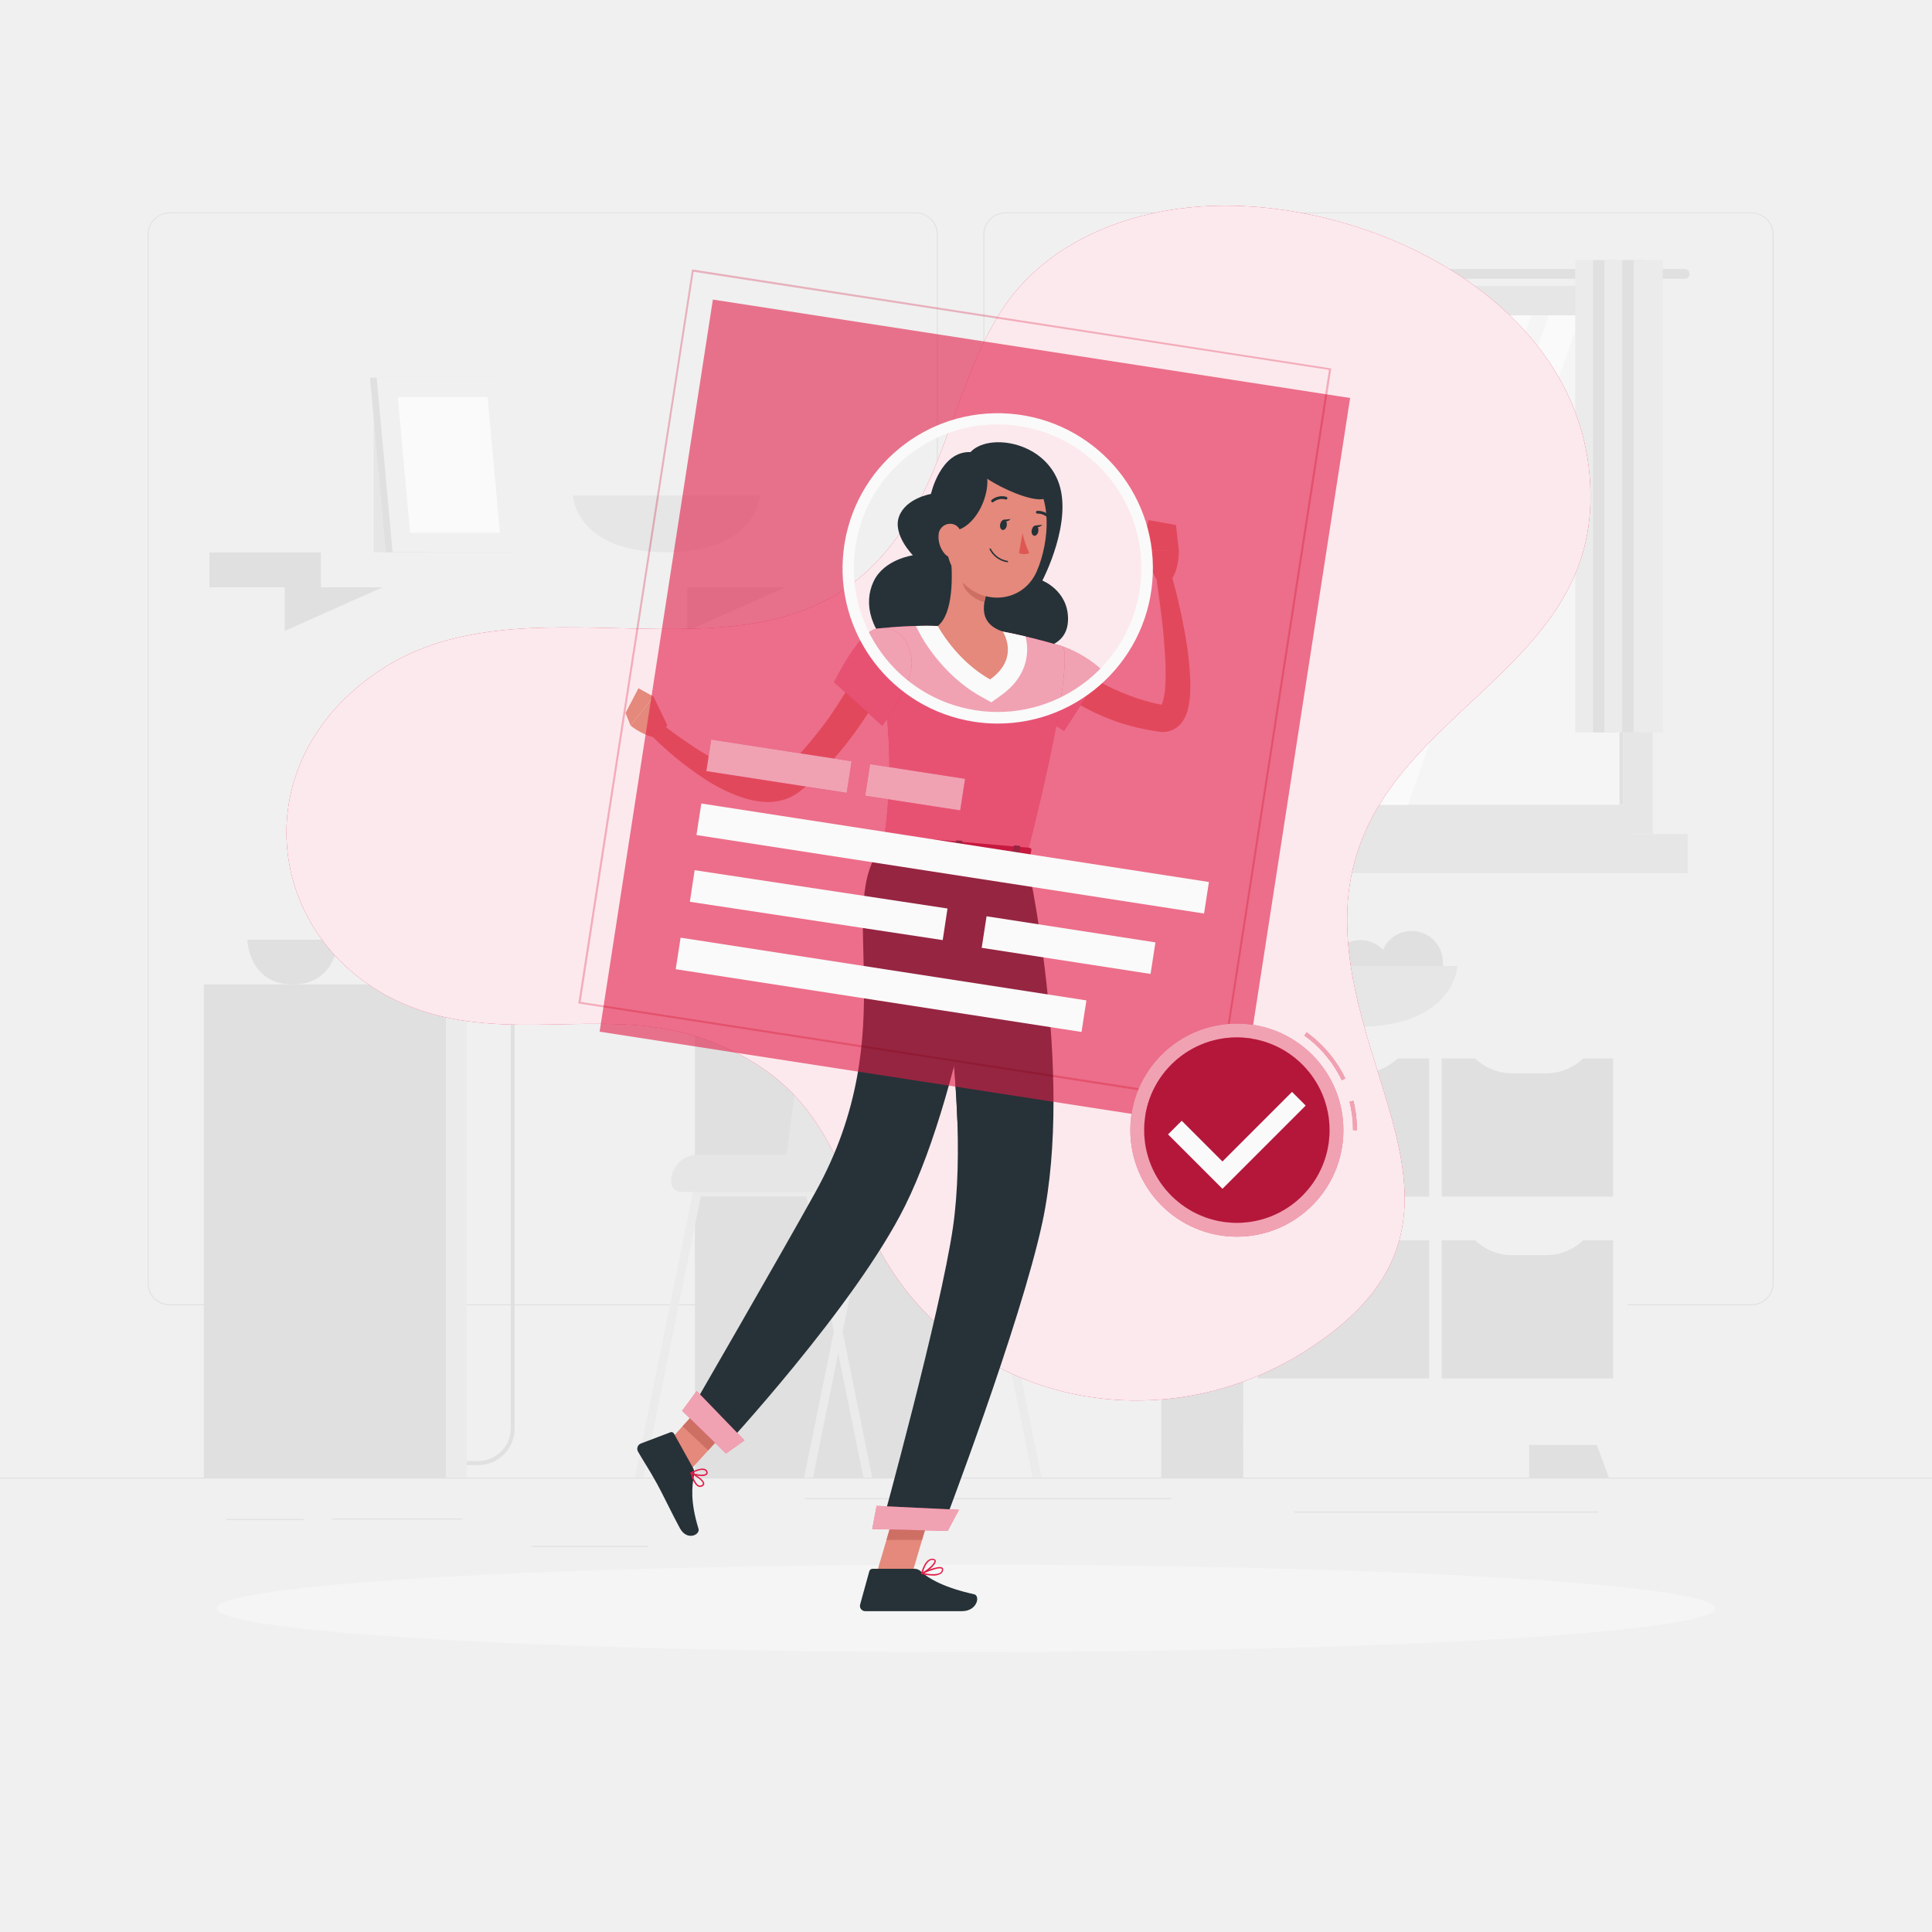
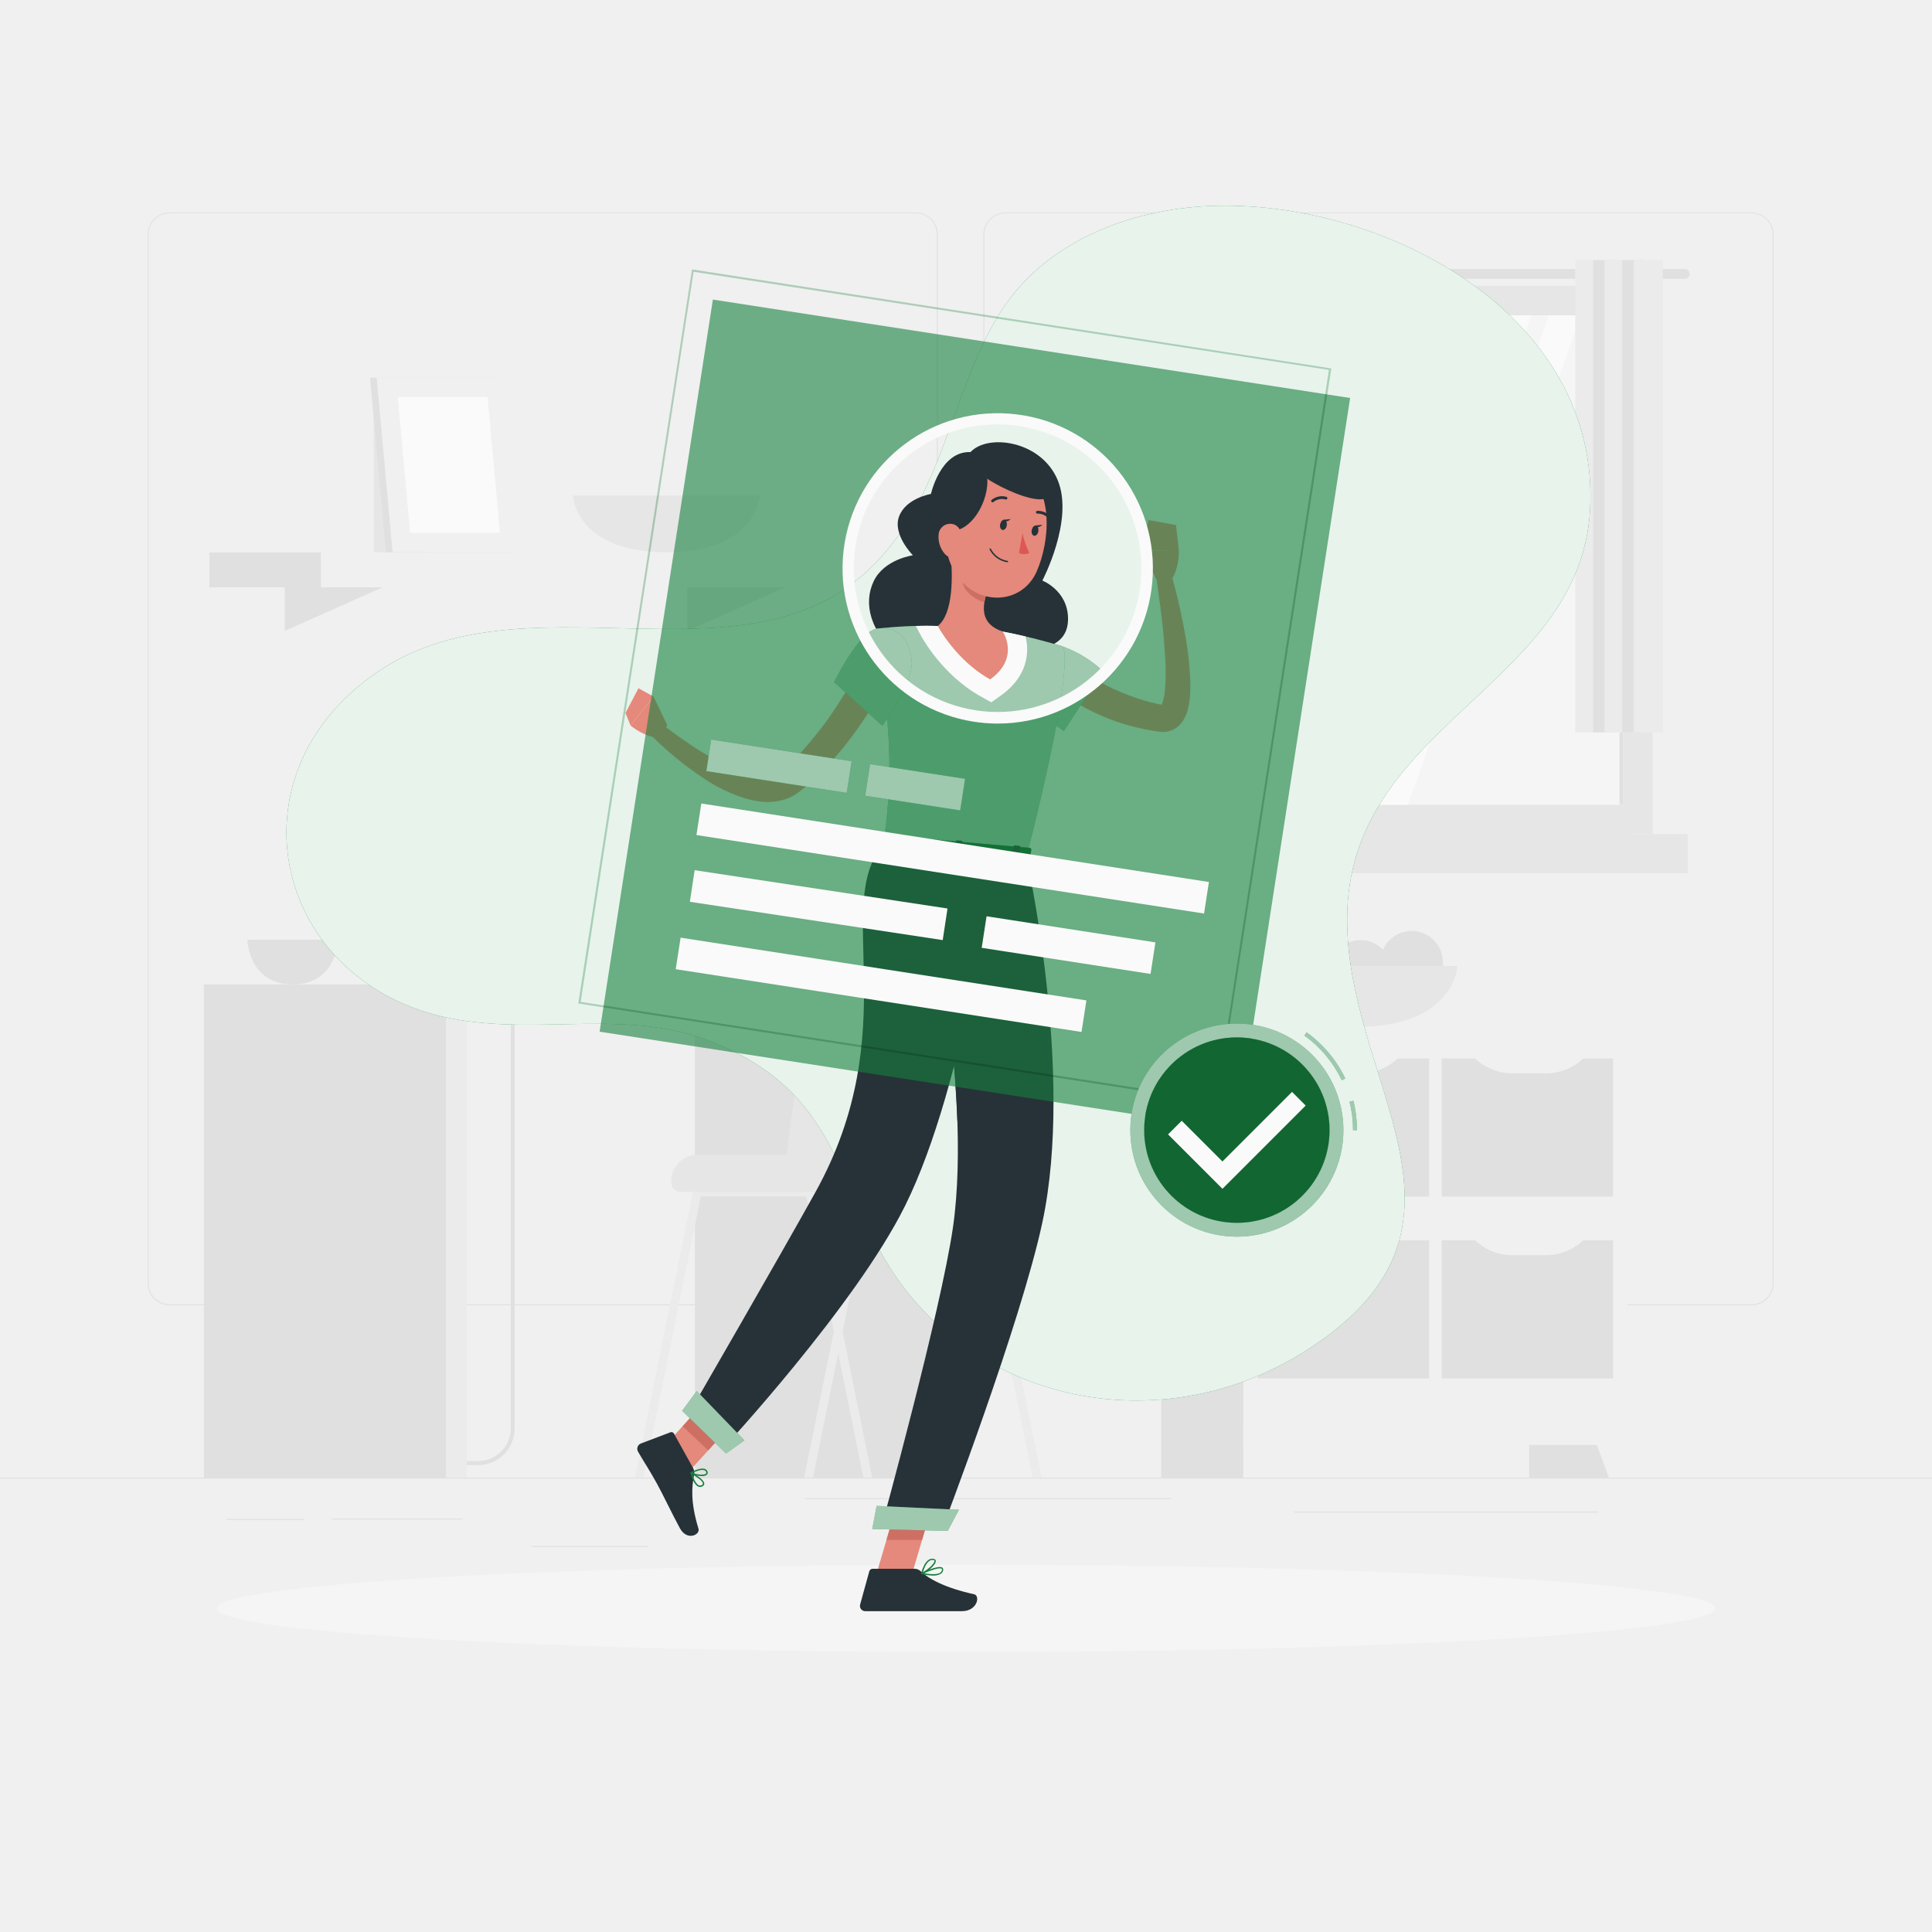
<svg xmlns="http://www.w3.org/2000/svg" viewBox="0 0 500 500">
  <g id="background-complete">
    <rect y="382.4" width="500" height="0.25" style="fill:#e0e0e0" />
    <rect x="85.91" y="392.99" width="33.74" height="0.25" style="fill:#e0e0e0" />
    <rect x="58.55" y="393.11" width="20.02" height="0.25" style="fill:#e0e0e0" />
    <rect x="208.33" y="387.75" width="94.79" height="0.25" style="fill:#e0e0e0" />
    <rect x="137.56" y="400.08" width="30.22" height="0.25" style="fill:#e0e0e0" />
    <rect x="335" y="391.19" width="78.67" height="0.25" style="fill:#e0e0e0" />
    <path d="M237,337.8H43.91a5.71,5.71,0,0,1-5.7-5.71V60.66A5.71,5.71,0,0,1,43.91,55H237a5.71,5.71,0,0,1,5.71,5.71V332.09A5.71,5.71,0,0,1,237,337.8ZM43.91,55.2a5.46,5.46,0,0,0-5.45,5.46V332.09a5.46,5.46,0,0,0,5.45,5.46H237a5.47,5.47,0,0,0,5.46-5.46V60.66A5.47,5.47,0,0,0,237,55.2Z" style="fill:#e0e0e0" />
    <path d="M453.31,337.8H260.21a5.72,5.72,0,0,1-5.71-5.71V60.66A5.72,5.72,0,0,1,260.21,55h193.1A5.71,5.71,0,0,1,459,60.66V332.09A5.71,5.71,0,0,1,453.31,337.8ZM260.21,55.2a5.47,5.47,0,0,0-5.46,5.46V332.09a5.47,5.47,0,0,0,5.46,5.46h193.1a5.47,5.47,0,0,0,5.46-5.46V60.66a5.47,5.47,0,0,0-5.46-5.46Z" style="fill:#e0e0e0" />
    <rect x="395.74" y="265.78" width="25.48" height="116.62" style="fill:#e0e0e0" />
    <polygon points="416.38 382.4 421.22 382.4 421.22 368.63 411.31 368.63 416.38 382.4" style="fill:#f0f0f0" />
    <rect x="300.52" y="265.78" width="25.48" height="116.62" style="fill:#e0e0e0" />
    <rect x="321.77" y="265.78" width="99.45" height="108.17" style="fill:#f0f0f0" />
    <rect x="377.42" y="316.69" width="35.76" height="44.35" transform="translate(56.43 734.16) rotate(-90)" style="fill:#e0e0e0" />
    <rect x="329.82" y="316.69" width="35.76" height="44.35" transform="translate(8.84 686.56) rotate(-90)" style="fill:#e0e0e0" />
    <path d="M352.09,324.84h-8.78a13.86,13.86,0,0,1-10.07-4.34h28.92A13.86,13.86,0,0,1,352.09,324.84Z" style="fill:#f0f0f0" />
    <path d="M400.13,324.84h-8.77a13.88,13.88,0,0,1-10.08-4.34h28.93A13.9,13.9,0,0,1,400.13,324.84Z" style="fill:#f0f0f0" />
    <rect x="377.42" y="269.63" width="35.76" height="44.35" transform="translate(103.49 687.1) rotate(-90)" style="fill:#e0e0e0" />
    <rect x="329.82" y="269.63" width="35.76" height="44.35" transform="translate(55.89 639.51) rotate(-90)" style="fill:#e0e0e0" />
    <path d="M352.09,277.78h-8.78a13.89,13.89,0,0,1-10.07-4.33h28.92A13.89,13.89,0,0,1,352.09,277.78Z" style="fill:#f0f0f0" />
    <path d="M400.13,277.78h-8.77a13.91,13.91,0,0,1-10.08-4.33h28.93A13.93,13.93,0,0,1,400.13,277.78Z" style="fill:#f0f0f0" />
    <polygon points="326.61 382.4 321.77 382.4 321.77 368.63 331.69 368.63 326.61 382.4" style="fill:#f0f0f0" />
    <path d="M346.37,247.51c0,4.46,3.1,7.56-1.36,7.56s-14.78-3.1-14.78-7.56a8.07,8.07,0,0,1,16.14,0Z" style="fill:#e0e0e0" />
    <path d="M360.18,251.36c0,4.45,3.1,7.56-1.36,7.56S344,255.81,344,251.36a8.07,8.07,0,1,1,16.14,0Z" style="fill:#e0e0e0" />
    <path d="M373.41,249c0,4.45,3.1,7.56-1.36,7.56s-14.78-3.11-14.78-7.56a8.07,8.07,0,0,1,16.14,0Z" style="fill:#e0e0e0" />
    <path d="M325.29,250s.66,15.74,25.95,15.74S377.18,250,377.18,250Z" style="fill:#e6e6e6" />
    <rect x="294.05" y="73.99" width="128.23" height="141.9" style="fill:#e0e0e0" />
    <path d="M436,69.61H285.75a1.27,1.27,0,0,0-1.28,1.27h0a1.28,1.28,0,0,0,1.28,1.28H436a1.27,1.27,0,0,0,1.27-1.28h0A1.27,1.27,0,0,0,436,69.61Z" style="fill:#e0e0e0" />
    <rect x="296.59" y="73.99" width="131.13" height="141.9" style="fill:#e6e6e6" />
    <rect x="294.05" y="215.89" width="128.23" height="10.11" style="fill:#e0e0e0" />
    <rect x="305.65" y="215.89" width="131.13" height="10.11" style="fill:#e6e6e6" />
    <rect x="298.82" y="86.99" width="126.66" height="115.89" transform="translate(507.09 -217.22) rotate(90)" style="fill:#f5f5f5" />
    <polygon points="330.52 208.27 375.23 81.61 396.33 81.61 351.62 208.27 330.52 208.27" style="fill:#fafafa" />
    <polygon points="356.15 208.27 400.86 81.61 409.09 81.61 364.38 208.27 356.15 208.27" style="fill:#fafafa" />
    <rect x="356.29" y="144.46" width="126.66" height="0.97" transform="translate(564.56 -274.68) rotate(90)" style="fill:#e0e0e0" />
    <rect x="291.19" y="67.33" width="13.11" height="122.22" style="fill:#ebebeb" />
    <rect x="299.19" y="67.33" width="10.21" height="122.22" style="fill:#e0e0e0" />
    <rect x="304.3" y="67.33" width="13.11" height="122.22" style="fill:#ebebeb" />
    <rect x="312.3" y="67.33" width="10.21" height="122.22" style="fill:#e0e0e0" />
    <rect x="317.41" y="67.33" width="13.11" height="122.22" style="fill:#ebebeb" />
    <rect x="407.67" y="67.33" width="7.55" height="122.22" style="fill:#ebebeb" />
    <rect x="412.28" y="67.33" width="5.89" height="122.22" style="fill:#e0e0e0" />
    <rect x="415.22" y="67.33" width="7.55" height="122.22" style="fill:#ebebeb" />
    <rect x="419.83" y="67.33" width="5.89" height="122.22" style="fill:#e0e0e0" />
    <rect x="422.78" y="67.33" width="7.55" height="122.22" style="fill:#ebebeb" />
    <rect x="96.71" y="105.64" width="13.66" height="37.27" style="fill:#e6e6e6" />
    <polygon points="78.04 151.44 73.7 163.28 78.04 163.28 104.6 151.44 78.04 151.44" style="fill:#f0f0f0" />
    <polygon points="73.7 151.44 73.7 163.28 100.27 151.44 73.7 151.44" style="fill:#e0e0e0" />
    <polygon points="182.2 151.44 177.87 163.28 182.2 163.28 208.77 151.44 182.2 151.44" style="fill:#f0f0f0" />
    <polygon points="177.87 151.44 177.87 163.28 204.43 151.44 177.87 151.44" style="fill:#e0e0e0" />
    <rect x="54.2" y="142.99" width="28.89" height="9.01" transform="translate(137.3 294.99) rotate(180)" style="fill:#e0e0e0" />
    <rect x="83.09" y="142.99" width="143.63" height="9.01" style="fill:#f0f0f0" />
    <polygon points="133.12 142.91 99.87 142.91 95.76 97.74 129.01 97.74 133.12 142.91" style="fill:#e0e0e0" />
    <polygon points="134.84 142.91 101.6 142.91 97.48 97.74 130.73 97.74 134.84 142.91" style="fill:#f0f0f0" />
    <polygon points="106.14 137.91 102.94 102.74 126.19 102.74 129.39 137.91 106.14 137.91" style="fill:#fafafa" />
    <path d="M148.26,128.24s.61,14.67,24.18,14.67,24.18-14.67,24.18-14.67Z" style="fill:#e6e6e6" />
    <path d="M123.76,379.16H87.33a3.85,3.85,0,0,1-2.29-7l.59.8a2.86,2.86,0,0,0,1.7,5.15h36.43a8.43,8.43,0,0,0,8.42-8.42V261.88a9.18,9.18,0,0,1,9.16-9.17h10.9v1h-10.9a8.18,8.18,0,0,0-8.16,8.17V369.74A9.44,9.44,0,0,1,123.76,379.16Z" style="fill:#e0e0e0" />
    <rect x="179.84" y="254.77" width="65.61" height="127.63" style="fill:#e0e0e0" />
    <rect x="242.51" y="254.77" width="5.41" height="127.63" style="fill:#ebebeb" />
    <rect x="119.14" y="254.77" width="130.46" height="9.57" transform="translate(368.73 519.11) rotate(180)" style="fill:#ebebeb" />
    <rect x="52.74" y="254.77" width="65.61" height="127.63" style="fill:#e0e0e0" />
    <rect x="115.4" y="254.77" width="5.41" height="127.63" style="fill:#ebebeb" />
    <polygon points="98.03 216.67 159.17 216.67 168.03 252.77 106.89 252.77 98.03 216.67" style="fill:#e0e0e0" />
    <polygon points="106.89 252.77 107.14 254.77 168.28 254.77 168.04 252.77 106.89 252.77" style="fill:#e0e0e0" />
    <polygon points="99.92 216.67 161.06 216.67 169.92 252.77 108.78 252.77 99.92 216.67" style="fill:#f0f0f0" />
    <polygon points="110.07 251.12 102.02 218.32 159.76 218.32 167.81 251.12 110.07 251.12" style="fill:#fafafa" />
    <polygon points="124.71 252.77 124.95 254.77 192.28 254.77 192.03 252.77 124.71 252.77" style="fill:#f0f0f0" />
    <path d="M77.07,245.67s-9-15.51,3.49-27.86c0,0,3.25,2.13,3.2,5s-3.48,3.58-2.75,6,4,4.72,1.86,6.69.34,3.72.2,6.14S77.07,245.67,77.07,245.67Z" style="fill:#f0f0f0" />
    <path d="M77.75,247.09s3.65-17.56-12.09-25.34c0,0-2.42,3.05-1.47,5.74s4.44,2.29,4.49,4.79-2.3,5.73.35,6.93.84,3.64,1.74,5.88S77.75,247.09,77.75,247.09Z" style="fill:#f0f0f0" />
    <path d="M64,243.2s.3,11.57,11.77,11.57S87.51,243.2,87.51,243.2Z" style="fill:#e0e0e0" />
    <path d="M225.74,382.4h-2.28l-6.53-32.16-1.14-5.63-7.12-35H181.38L166.59,382.4h-2.28l15.07-74.18a1.1,1.1,0,0,1,1.09-.89h29.11a1.1,1.1,0,0,1,1.09.89L216.92,339l1.15,5.63Z" style="fill:#ebebeb" />
    <path d="M269.55,382.4h-2.29l-14.79-72.83H225.19l-7.12,35.06-1.14,5.61L210.4,382.4h-2.28l7.67-37.79,1.13-5.61,6.26-30.78a1.1,1.1,0,0,1,1.09-.89h29.11a1.12,1.12,0,0,1,1.1.89Z" style="fill:#ebebeb" />
    <path d="M202.29,308.45h50.14A17.59,17.59,0,0,0,270,291.22l1.87-76.2A12.82,12.82,0,0,0,259.07,202H227.64a12.82,12.82,0,0,0-12.73,11.36Z" style="fill:#e6e6e6" />
    <path d="M173.7,298.84h53.43a2.5,2.5,0,0,1,2.5,2.5v.24a6.87,6.87,0,0,1-6.87,6.87H173.7a0,0,0,0,1,0,0v-9.61A0,0,0,0,1,173.7,298.84Z" transform="translate(403.33 607.29) rotate(180)" style="fill:#e6e6e6" />
  </g>
  <g id="background-simple">
-     <path d="M97.55,174c37.5-25.74,92.7,3.84,125.9-25.32,20.45-18,21.88-45.46,34.84-66.89,11.43-18.9,33.42-27.53,54.6-28.47,43.78-1.93,99.79,26.75,98.72,76.55-1,47.12-61,56.48-62.92,105.58-1.7,44.29,40.77,81.43-10.82,114.17-39.05,24.79-91.63,13-112.08-29.72-10.88-22.72-14.65-39.25-40.87-50-22.57-9.21-45-1.81-68.07-6.3C71.12,254.7,58.12,201,97.55,174Z" style="fill:#e11d48" />
+     <path d="M97.55,174c37.5-25.74,92.7,3.84,125.9-25.32,20.45-18,21.88-45.46,34.84-66.89,11.43-18.9,33.42-27.53,54.6-28.47,43.78-1.93,99.79,26.75,98.72,76.55-1,47.12-61,56.48-62.92,105.58-1.7,44.29,40.77,81.43-10.82,114.17-39.05,24.79-91.63,13-112.08-29.72-10.88-22.72-14.65-39.25-40.87-50-22.57-9.21-45-1.81-68.07-6.3C71.12,254.7,58.12,201,97.55,174Z" style="fill:#15803d" />
    <path d="M97.55,174c37.5-25.74,92.7,3.84,125.9-25.32,20.45-18,21.88-45.46,34.84-66.89,11.43-18.9,33.42-27.53,54.6-28.47,43.78-1.93,99.79,26.75,98.72,76.55-1,47.12-61,56.48-62.92,105.58-1.7,44.29,40.77,81.43-10.82,114.17-39.05,24.79-91.63,13-112.08-29.72-10.88-22.72-14.65-39.25-40.87-50-22.57-9.21-45-1.81-68.07-6.3C71.12,254.7,58.12,201,97.55,174Z" style="fill:#fff;opacity:0.9" />
  </g>
  <g id="Shadow">
    <ellipse cx="250" cy="416.24" rx="193.89" ry="11.32" style="fill:#f5f5f5" />
  </g>
  <g id="Character">
    <path d="M276.44,170.82l.65.55c.24.21.51.41.77.61.52.41,1,.82,1.6,1.21,1.08.79,2.23,1.51,3.38,2.23a50.75,50.75,0,0,0,7.27,3.71,55.45,55.45,0,0,0,7.73,2.64c.66.18,1.34.3,2,.45l1,.22c.21,0,0,0,0,.05a1.1,1.1,0,0,0-.38.17c-.09.09-.09.09-.05.07a3.72,3.72,0,0,0,.46-.95,15.42,15.42,0,0,0,.65-3.55c.12-1.31.16-2.69.15-4.08,0-2.79-.22-5.64-.44-8.5s-.57-5.73-.94-8.61-.78-5.76-1.21-8.6l3.76-.86a159.32,159.32,0,0,1,4,17.36,84.71,84.71,0,0,1,1.09,9,45.23,45.23,0,0,1,.11,4.68,21.81,21.81,0,0,1-.65,5.11,9.89,9.89,0,0,1-1.36,3,6.53,6.53,0,0,1-1.59,1.61,5.83,5.83,0,0,1-2.39,1,6.74,6.74,0,0,1-2.24,0l-1.15-.19c-.77-.13-1.55-.23-2.31-.4a56.37,56.37,0,0,1-9-2.58,57.55,57.55,0,0,1-8.45-4.06c-1.35-.81-2.67-1.66-3.95-2.59-.64-.46-1.27-1-1.9-1.44-.31-.26-.62-.51-.93-.79s-.6-.51-1-.89Z" style="fill:#e4897b" />
-     <path d="M265.57,166.27c11-1.49,19.84,7.38,19.84,7.38l-10.06,15.52s-10.78-6.9-12.68-11.6C260.71,172.68,259.94,167,265.57,166.27Z" style="fill:#e11d48" />
+     <path d="M265.57,166.27c11-1.49,19.84,7.38,19.84,7.38l-10.06,15.52s-10.78-6.9-12.68-11.6C260.71,172.68,259.94,167,265.57,166.27Z" style="fill:#15803d" />
    <path d="M265.57,166.27c11-1.49,19.84,7.38,19.84,7.38l-10.06,15.52s-10.78-6.9-12.68-11.6C260.71,172.68,259.94,167,265.57,166.27Z" style="fill:#fafafa;opacity:0.6" />
    <path d="M299.17,149.79l-3.65-7.32,9.57-.08s.19,5.11-2.23,8Z" style="fill:#e4897b" />
    <polygon points="297.22 134.6 304.34 135.87 305.09 142.39 295.52 142.47 297.22 134.6" style="fill:#e4897b" />
    <polygon points="226.67 407.87 235.63 408.73 241.83 387.69 232.87 386.82 226.67 407.87" style="fill:#e4897b" />
    <polygon points="169.7 376.75 176.34 382.99 190.68 367.23 184.04 360.99 169.7 376.75" style="fill:#e4897b" />
    <path d="M179.41,380l-5-9a.73.73,0,0,0-.9-.33l-7.69,2.92a1.48,1.48,0,0,0-.71,2.08c1.79,3.1,2.82,4.51,5,8.46,1.35,2.44,4,8,5.85,11.38s5.28,1.69,4.81.13c-2.14-7-1.73-10.93-1.13-14A2.4,2.4,0,0,0,179.41,380Z" style="fill:#263238" />
    <path d="M236.68,406H225.82a.89.89,0,0,0-.85.66l-2.37,8.59a1.36,1.36,0,0,0,1.33,1.72c3.83,0,5.64,0,10.42,0h14.59c4,0,4.8-4,3.16-4.38-7.36-1.62-11.61-3.87-13.88-6A2.26,2.26,0,0,0,236.68,406Z" style="fill:#263238" />
    <polygon points="241.83 387.69 238.63 398.54 229.41 398.54 232.86 386.83 241.83 387.69" style="fill:#ce6f64" />
    <polygon points="184.03 361 190.68 367.23 183.28 375.35 176.64 369.12 184.03 361" style="fill:#ce6f64" />
    <path d="M276.41,160.06c-.07-7.27-6.65-9.81-6.65-9.81s8.23-15.58,4-25.92-18.17-12.16-22.59-7.33c-7.77-.33-10.24,10.83-10.24,10.83s-6.5,1.09-8.25,5.82,3.58,10.06,3.58,10.06-7.42,1-10.15,6.71-1.05,13.29,7.15,19.83c11.92,9.5,33.83-2.42,33.83-2.42S276.49,168.42,276.41,160.06Z" style="fill:#263238" />
-     <path d="M275,167.29s4,1.75-9.36,54.52l-37-3.21c1.92-15,2.75-24.32-1.78-55.88a109,109,0,0,1,15.91-.71,119.11,119.11,0,0,1,16.82,1.45A158.55,158.55,0,0,1,275,167.29Z" style="fill:#e11d48" />
+     <path d="M275,167.29s4,1.75-9.36,54.52l-37-3.21c1.92-15,2.75-24.32-1.78-55.88a109,109,0,0,1,15.91-.71,119.11,119.11,0,0,1,16.82,1.45A158.55,158.55,0,0,1,275,167.29Z" style="fill:#15803d" />
    <path d="M275,167.29s4,1.75-9.36,54.52l-37-3.21c1.92-15,2.75-24.32-1.78-55.88a109,109,0,0,1,15.91-.71,119.11,119.11,0,0,1,16.82,1.45A158.55,158.55,0,0,1,275,167.29Z" style="fill:#fafafa;opacity:0.6" />
    <path d="M265.41,164.71c-1.92-.46-4-.9-5.9-1.25A119.11,119.11,0,0,0,242.69,162c-1.93-.07-3.86-.07-5.67,0l1.24,2.36c.22.42,5.5,10.27,15.53,15.86l2.76,1.54,2.57-1.83C265.6,175.3,266.56,169.28,265.41,164.71Z" style="fill:#fafafa" />
    <path d="M246,143.21c.59,5.51.79,15.52-3.3,18.8,0,0,4.68,8.89,13.54,13.82,7.84-5.58,3.28-12.37,3.28-12.37-5.91-2-5.37-6.42-4-10.54Z" style="fill:#e4897b" />
    <path d="M249.89,147.17l5.66,5.75a17.5,17.5,0,0,0-.78,2.94c-2.27-.53-5.57-2.9-5.61-5.34A9.84,9.84,0,0,1,249.89,147.17Z" style="fill:#ce6f64" />
    <path d="M245.76,130.71c-1.09,9-1.74,12.81,1.93,18.22,5.52,8.12,16.84,7.48,20.59-1,3.38-7.66,4.59-21.12-3.5-26.27A12.39,12.39,0,0,0,245.76,130.71Z" style="fill:#e4897b" />
    <path d="M252.74,119.62c6.95,1.8.08,22.94-11,16.81,0,0,.5-8.93,3.58-12.72A11.5,11.5,0,0,1,252.74,119.62Z" style="fill:#263238" />
    <path d="M252,120.79c3,4.88,25.25,14.13,17.77,3.63S252,120.79,252,120.79Z" style="fill:#263238" />
    <path d="M242.9,138.5a6.68,6.68,0,0,0,1.59,4.82c1.54,1.75,3.57.69,4.21-1.43.57-1.9.46-5.1-1.59-6.08A3,3,0,0,0,242.9,138.5Z" style="fill:#e4897b" />
    <path d="M265.6,221.81s12.53,55.44,4.17,94.52c-5.6,26.18-25.81,79.06-25.81,79.06l-15.8-.4s15.29-55.5,18.46-77.32c5.41-37.34-8.14-98.21-8.14-98.21Z" style="fill:#263238" />
    <path d="M251.15,233l-7.9,12.46a381.36,381.36,0,0,1,4.52,44.63C258.88,270.2,253.62,243.53,251.15,233Z" style="fill:#263238" />
-     <polygon points="245.26 396.21 225.74 395.71 226.87 389.72 248.18 390.73 245.26 396.21" style="fill:#e11d48" />
+     <polygon points="245.26 396.21 225.74 395.71 226.87 389.72 248.18 390.73 245.26 396.21" style="fill:#15803d" />
    <polygon points="245.26 396.21 225.74 395.71 226.87 389.72 248.18 390.73 245.26 396.21" style="fill:#fafafa;opacity:0.6" />
    <path d="M257.5,221.21s-7.35,58.8-23.29,90.9C221.34,338,187,375,187,375l-8.78-9.05s23.2-40.11,32.77-57.34c23.46-42.23,4.28-74.45,17.58-90Z" style="fill:#263238" />
-     <polygon points="187.88 376.16 176.54 365.11 180.31 359.99 192.66 372.76 187.88 376.16" style="fill:#e11d48" />
+     <polygon points="187.88 376.16 176.54 365.11 180.31 359.99 192.66 372.76 187.88 376.16" style="fill:#15803d" />
    <polygon points="187.88 376.16 176.54 365.11 180.31 359.99 192.66 372.76 187.88 376.16" style="fill:#fafafa;opacity:0.6" />
-     <path d="M228.19,216.38l-1.95,3.17c-.16.25.13.54.55.57l38.85,3.36c.34,0,.63-.11.67-.32l.62-3.28c0-.23-.23-.45-.6-.48l-37.51-3.25A.68.68,0,0,0,228.19,216.38Z" style="fill:#e11d48" />
+     <path d="M228.19,216.38l-1.95,3.17c-.16.25.13.54.55.57l38.85,3.36c.34,0,.63-.11.67-.32l.62-3.28c0-.23-.23-.45-.6-.48l-37.51-3.25A.68.68,0,0,0,228.19,216.38Z" style="fill:#15803d" />
    <path d="M228.19,216.38l-1.95,3.17c-.16.25.13.54.55.57l38.85,3.36c.34,0,.63-.11.67-.32l.62-3.28c0-.23-.23-.45-.6-.48l-37.51-3.25A.68.68,0,0,0,228.19,216.38Z" style="opacity:0.3" />
    <path d="M232.87,221l-1-.09c-.2,0-.34-.13-.32-.26l.85-4.26c0-.13.21-.22.41-.2l1,.09c.2,0,.34.13.32.26l-.84,4.26C233.25,220.94,233.07,221,232.87,221Z" style="fill:#263238" />
    <path d="M262.79,223.6l-1-.09c-.2,0-.34-.13-.32-.26l.85-4.27c0-.12.21-.21.41-.19l1,.09c.2,0,.34.13.32.25l-.84,4.27C263.17,223.53,263,223.61,262.79,223.6Z" style="fill:#263238" />
    <path d="M247.83,222.3l-1-.08c-.2,0-.34-.14-.32-.26l.85-4.27c0-.12.21-.21.41-.19l1,.08c.2,0,.34.14.32.26l-.84,4.27C248.21,222.23,248,222.32,247.83,222.3Z" style="fill:#263238" />
    <path d="M258.83,135.68c-.13.72.15,1.38.62,1.47s1-.43,1.1-1.16-.14-1.39-.62-1.47S259,135,258.83,135.68Z" style="fill:#263238" />
    <path d="M267,137.18c-.13.72.15,1.38.62,1.47s1-.43,1.1-1.16-.14-1.39-.62-1.47S267.18,136.45,267,137.18Z" style="fill:#263238" />
    <path d="M267.93,136l1.83-.18S268.62,137,267.93,136Z" style="fill:#263238" />
    <path d="M264.64,138a20,20,0,0,0,1.75,5.11,3.17,3.17,0,0,1-2.68,0Z" style="fill:#de5753" />
    <path d="M260.67,145.51h0a6.17,6.17,0,0,1-4.58-3.35.18.18,0,0,1,.1-.23.17.17,0,0,1,.23.09,5.88,5.88,0,0,0,4.31,3.13.18.18,0,0,1,0,.36Z" style="fill:#263238" />
    <path d="M256.88,130a.36.36,0,0,1-.22-.65,4.22,4.22,0,0,1,3.81-.77.36.36,0,0,1,.22.46.36.36,0,0,1-.46.22,3.49,3.49,0,0,0-3.13.66A.4.4,0,0,1,256.88,130Z" style="fill:#263238" />
    <path d="M271.68,134.42a.37.37,0,0,1-.28-.13,3.54,3.54,0,0,0-2.9-1.37.37.37,0,0,1-.4-.32.35.35,0,0,1,.32-.39,4.21,4.21,0,0,1,3.54,1.62.37.37,0,0,1,0,.51A.4.4,0,0,1,271.68,134.42Z" style="fill:#263238" />
    <path d="M229.59,176a89.89,89.89,0,0,1-5,8.68c-1.8,2.76-3.7,5.46-5.75,8.06a86.54,86.54,0,0,1-6.65,7.45c-1.22,1.15-2.41,2.32-3.72,3.4l-1,.82-.24.2-.32.25a7.37,7.37,0,0,1-.66.48,12.29,12.29,0,0,1-2.94,1.48,15,15,0,0,1-6.09.67,23.64,23.64,0,0,1-5.4-1.19,42,42,0,0,1-9.19-4.53,84.71,84.71,0,0,1-15.14-12.54l2.66-2.79c2.39,1.92,4.91,3.83,7.49,5.56a76.8,76.8,0,0,0,7.88,4.84,41.6,41.6,0,0,0,8.16,3.41c2.7.75,5.41.88,7.28.1a8,8,0,0,0,2.77-2c1.11-1,2.14-2.11,3.19-3.19,2.05-2.23,3.95-4.62,5.82-7s3.56-5,5.2-7.6c.83-1.3,1.62-2.62,2.4-3.94s1.53-2.71,2.18-3.95Z" style="fill:#e4897b" />
    <path d="M172.68,187.63l-3.56-7.36-5.92,7.52s3.92,3.27,7.73,3.15Z" style="fill:#e4897b" />
    <polygon points="165.23 178.12 161.88 184.53 163.2 187.79 169.12 180.27 165.23 178.12" style="fill:#e4897b" />
-     <path d="M226.78,162.72c-4.54.8-10.91,13.83-10.91,13.83l12.47,11.27s8.08-10.85,7.6-16.77C235.53,166,232.56,161.7,226.78,162.72Z" style="fill:#e11d48" />
+     <path d="M226.78,162.72c-4.54.8-10.91,13.83-10.91,13.83l12.47,11.27s8.08-10.85,7.6-16.77C235.53,166,232.56,161.7,226.78,162.72Z" style="fill:#15803d" />
    <path d="M226.78,162.72c-4.54.8-10.91,13.83-10.91,13.83l12.47,11.27s8.08-10.85,7.6-16.77C235.53,166,232.56,161.7,226.78,162.72Z" style="fill:#fafafa;opacity:0.6" />
-     <path d="M181.16,384.83a1,1,0,0,1-.35-.06c-1.09-.36-1.8-2.37-2.13-3.54a.18.18,0,0,1,.06-.19.2.2,0,0,1,.2,0c.33.17,3.23,1.73,3.32,2.87a.67.67,0,0,1-.31.64A1.3,1.3,0,0,1,181.16,384.83Zm-2-3.28c.5,1.61,1.15,2.67,1.77,2.88a.85.85,0,0,0,.82-.19.33.33,0,0,0,.16-.32C181.85,383.22,180.15,382.11,179.15,381.55Z" style="fill:#e11d48" />
-     <path d="M181.61,382a6.5,6.5,0,0,1-2.85-.67.16.16,0,0,1-.09-.15.18.18,0,0,1,.1-.16c.09,0,2.39-1.31,3.63-.87a1.07,1.07,0,0,1,.67.64.72.72,0,0,1-.16.89A2.1,2.1,0,0,1,181.61,382Zm-2.36-.82c1,.42,2.89.68,3.43.22.09-.07.17-.2.06-.48a.73.73,0,0,0-.46-.43C181.43,380.19,179.9,380.86,179.25,381.18Z" style="fill:#e11d48" />
-     <path d="M241.5,407.76a14.7,14.7,0,0,1-3-.38.18.18,0,0,1-.14-.16.17.17,0,0,1,.1-.18c.45-.21,4.38-2,5.38-1.36a.61.61,0,0,1,.26.56,1.35,1.35,0,0,1-.54,1A3.6,3.6,0,0,1,241.5,407.76Zm-2.34-.62c1.17.22,3.33.5,4.22-.17a1,1,0,0,0,.4-.75.26.26,0,0,0-.1-.24C243.12,405.6,240.79,406.42,239.16,407.14Z" style="fill:#e11d48" />
-     <path d="M238.58,407.38a.16.16,0,0,1-.12,0,.19.19,0,0,1-.06-.18c0-.16.94-4.05,3.07-3.8.54.06.68.33.71.54.14,1-2.35,3-3.53,3.47Zm2.7-3.67c-1.37,0-2.16,2.26-2.43,3.17,1.29-.68,3.06-2.3,3-2.93,0-.05,0-.19-.39-.23Z" style="fill:#e11d48" />
+     <path d="M181.16,384.83a1,1,0,0,1-.35-.06c-1.09-.36-1.8-2.37-2.13-3.54a.18.18,0,0,1,.06-.19.2.2,0,0,1,.2,0c.33.17,3.23,1.73,3.32,2.87a.67.67,0,0,1-.31.64A1.3,1.3,0,0,1,181.16,384.83Zm-2-3.28c.5,1.61,1.15,2.67,1.77,2.88a.85.85,0,0,0,.82-.19.33.33,0,0,0,.16-.32C181.85,383.22,180.15,382.11,179.15,381.55Z" style="fill:#15803d" />
+     <path d="M181.61,382a6.5,6.5,0,0,1-2.85-.67.16.16,0,0,1-.09-.15.18.18,0,0,1,.1-.16c.09,0,2.39-1.31,3.63-.87a1.07,1.07,0,0,1,.67.64.72.72,0,0,1-.16.89A2.1,2.1,0,0,1,181.61,382Zm-2.36-.82c1,.42,2.89.68,3.43.22.09-.07.17-.2.06-.48a.73.73,0,0,0-.46-.43C181.43,380.19,179.9,380.86,179.25,381.18Z" style="fill:#15803d" />
+     <path d="M241.5,407.76a14.7,14.7,0,0,1-3-.38.18.18,0,0,1-.14-.16.17.17,0,0,1,.1-.18c.45-.21,4.38-2,5.38-1.36a.61.61,0,0,1,.26.56,1.35,1.35,0,0,1-.54,1A3.6,3.6,0,0,1,241.5,407.76Zm-2.34-.62c1.17.22,3.33.5,4.22-.17a1,1,0,0,0,.4-.75.26.26,0,0,0-.1-.24C243.12,405.6,240.79,406.42,239.16,407.14Z" style="fill:#15803d" />
+     <path d="M238.58,407.38a.16.16,0,0,1-.12,0,.19.19,0,0,1-.06-.18c0-.16.94-4.05,3.07-3.8.54.06.68.33.71.54.14,1-2.35,3-3.53,3.47Zm2.7-3.67c-1.37,0-2.16,2.26-2.43,3.17,1.29-.68,3.06-2.3,3-2.93,0-.05,0-.19-.39-.23Z" style="fill:#15803d" />
    <path d="M259.72,134.52l1.83-.19S260.41,135.53,259.72,134.52Z" style="fill:#263238" />
-     <path d="M184.49,77.53,155.18,267,320.1,292.48,349.41,103ZM252.25,185.3A38.72,38.72,0,1,1,296.43,153,38.72,38.72,0,0,1,252.25,185.3Z" style="fill:#e11d48;opacity:0.6" />
-     <path d="M315.12,285.29l-.25,0L149.7,259.7l0-.25L179.09,69.76l.24,0L344.5,95.35l0,.25Zm-164.85-26L314.7,284.72l29.23-189L179.5,70.33Z" style="fill:#e11d48;opacity:0.3;mix-blend-mode:multiply" />
+     <path d="M184.49,77.53,155.18,267,320.1,292.48,349.41,103ZM252.25,185.3A38.72,38.72,0,1,1,296.43,153,38.72,38.72,0,0,1,252.25,185.3Z" style="fill:#15803d;opacity:0.6" />
+     <path d="M315.12,285.29l-.25,0L149.7,259.7l0-.25L179.09,69.76l.24,0L344.5,95.35l0,.25Zm-164.85-26L314.7,284.72l29.23-189L179.5,70.33Z" style="fill:#15803d;opacity:0.3;mix-blend-mode:multiply" />
    <path d="M258.19,187.26a40.47,40.47,0,0,1-6.17-.48h0a40.16,40.16,0,1,1,6.17.48Zm-5.71-3.44a37.21,37.21,0,1,0-31.09-42.47,37.26,37.26,0,0,0,31.09,42.47Z" style="fill:#fafafa" />
-     <rect x="183.2" y="194.18" width="36.76" height="8.26" transform="translate(32.69 -28.49) rotate(8.79)" style="fill:#e11d48" />
+     <rect x="183.2" y="194.18" width="36.76" height="8.26" transform="translate(32.69 -28.49) rotate(8.79)" style="fill:#15803d" />
    <rect x="183.2" y="194.18" width="36.76" height="8.26" transform="translate(32.69 -28.49) rotate(8.79)" style="fill:#fafafa;opacity:0.6" />
-     <rect x="224.38" y="199.63" width="24.87" height="8.26" transform="translate(33.94 -33.81) rotate(8.79)" style="fill:#e11d48" />
+     <rect x="224.38" y="199.63" width="24.87" height="8.26" transform="translate(33.94 -33.81) rotate(8.79)" style="fill:#15803d" />
    <rect x="224.38" y="199.63" width="24.87" height="8.26" transform="translate(33.94 -33.81) rotate(8.79)" style="fill:#fafafa;opacity:0.6" />
    <rect x="180.07" y="218.07" width="132.93" height="8.26" transform="translate(36.87 -35.08) rotate(8.79)" style="fill:#fafafa" />
    <rect x="177.78" y="230.32" width="66.1" height="8.26" transform="matrix(0.99, 0.15, -0.15, 0.99, 38.32, -29.48)" style="fill:#fafafa" />
    <rect x="254.41" y="240.48" width="44.22" height="8.26" transform="translate(40.65 -39.4) rotate(8.79)" style="fill:#fafafa" />
    <rect x="174.86" y="250.75" width="106.27" height="8.26" transform="translate(41.65 -31.86) rotate(8.79)" style="fill:#fafafa" />
-     <path d="M351.17,292.48h-1a29.86,29.86,0,0,0-.91-7.36l1-.24A30.78,30.78,0,0,1,351.17,292.48Zm-3.92-12.92A30.36,30.36,0,0,0,337.58,268l.58-.81a31.44,31.44,0,0,1,10,11.92Z" style="fill:#e11d48" />
+     <path d="M351.17,292.48h-1a29.86,29.86,0,0,0-.91-7.36l1-.24A30.78,30.78,0,0,1,351.17,292.48Zm-3.92-12.92A30.36,30.36,0,0,0,337.58,268l.58-.81a31.44,31.44,0,0,1,10,11.92Z" style="fill:#15803d" />
    <path d="M351.17,292.48h-1a29.86,29.86,0,0,0-.91-7.36l1-.24A30.78,30.78,0,0,1,351.17,292.48Zm-3.92-12.92A30.36,30.36,0,0,0,337.58,268l.58-.81a31.44,31.44,0,0,1,10,11.92Z" style="fill:#fafafa;opacity:0.6" />
-     <path d="M320.1,264.91a27.57,27.57,0,1,0,27.57,27.57A27.57,27.57,0,0,0,320.1,264.91Zm0,51.57a24,24,0,1,1,24-24A24,24,0,0,1,320.1,316.48Z" style="fill:#e11d48" />
+     <path d="M320.1,264.91a27.57,27.57,0,1,0,27.57,27.57A27.57,27.57,0,0,0,320.1,264.91Zm0,51.57a24,24,0,1,1,24-24A24,24,0,0,1,320.1,316.48Z" style="fill:#15803d" />
    <path d="M320.1,264.91a27.57,27.57,0,1,0,27.57,27.57A27.57,27.57,0,0,0,320.1,264.91Zm0,51.57a24,24,0,1,1,24-24A24,24,0,0,1,320.1,316.48Z" style="fill:#fafafa;opacity:0.6" />
-     <circle cx="320.1" cy="292.48" r="23.99" style="fill:#e11d48" />
+     <circle cx="320.1" cy="292.48" r="23.99" style="fill:#15803d" />
    <circle cx="320.1" cy="292.48" r="23.99" style="opacity:0.2" />
    <polygon points="316.37 307.66 302.29 293.58 305.83 290.05 316.37 300.59 334.38 282.58 337.91 286.12 316.37 307.66" style="fill:#fafafa" />
  </g>
</svg>
